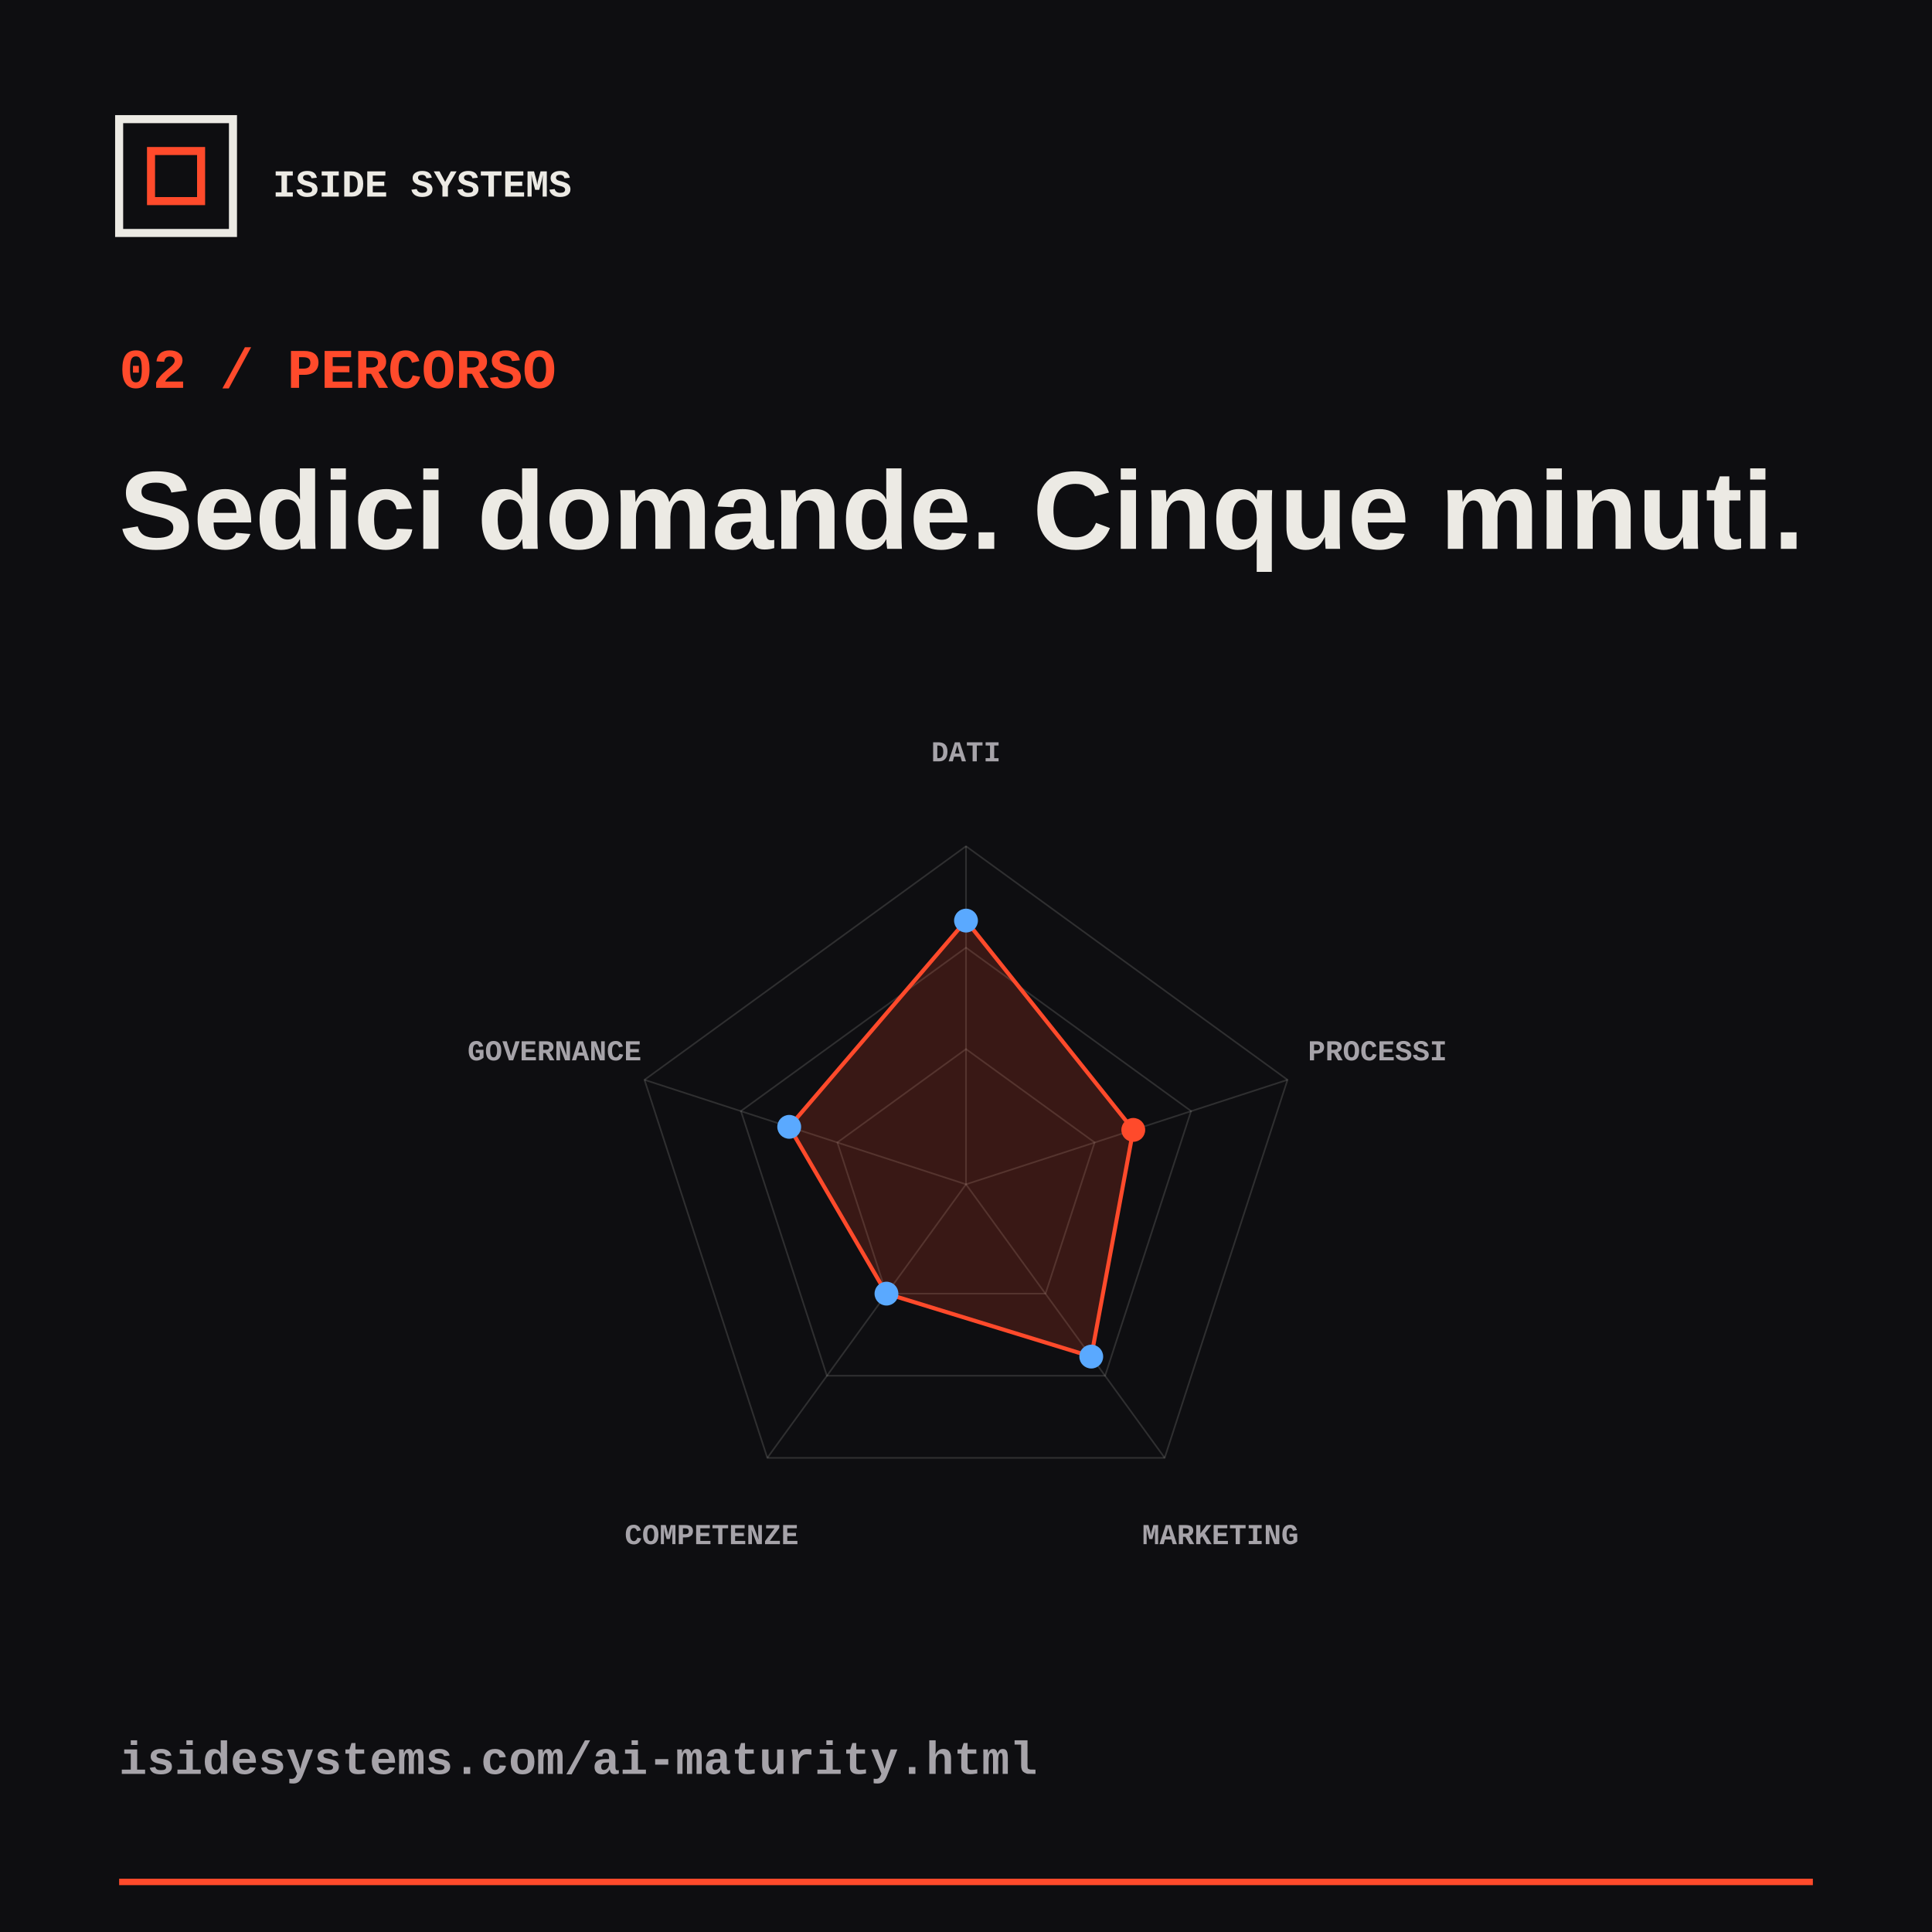
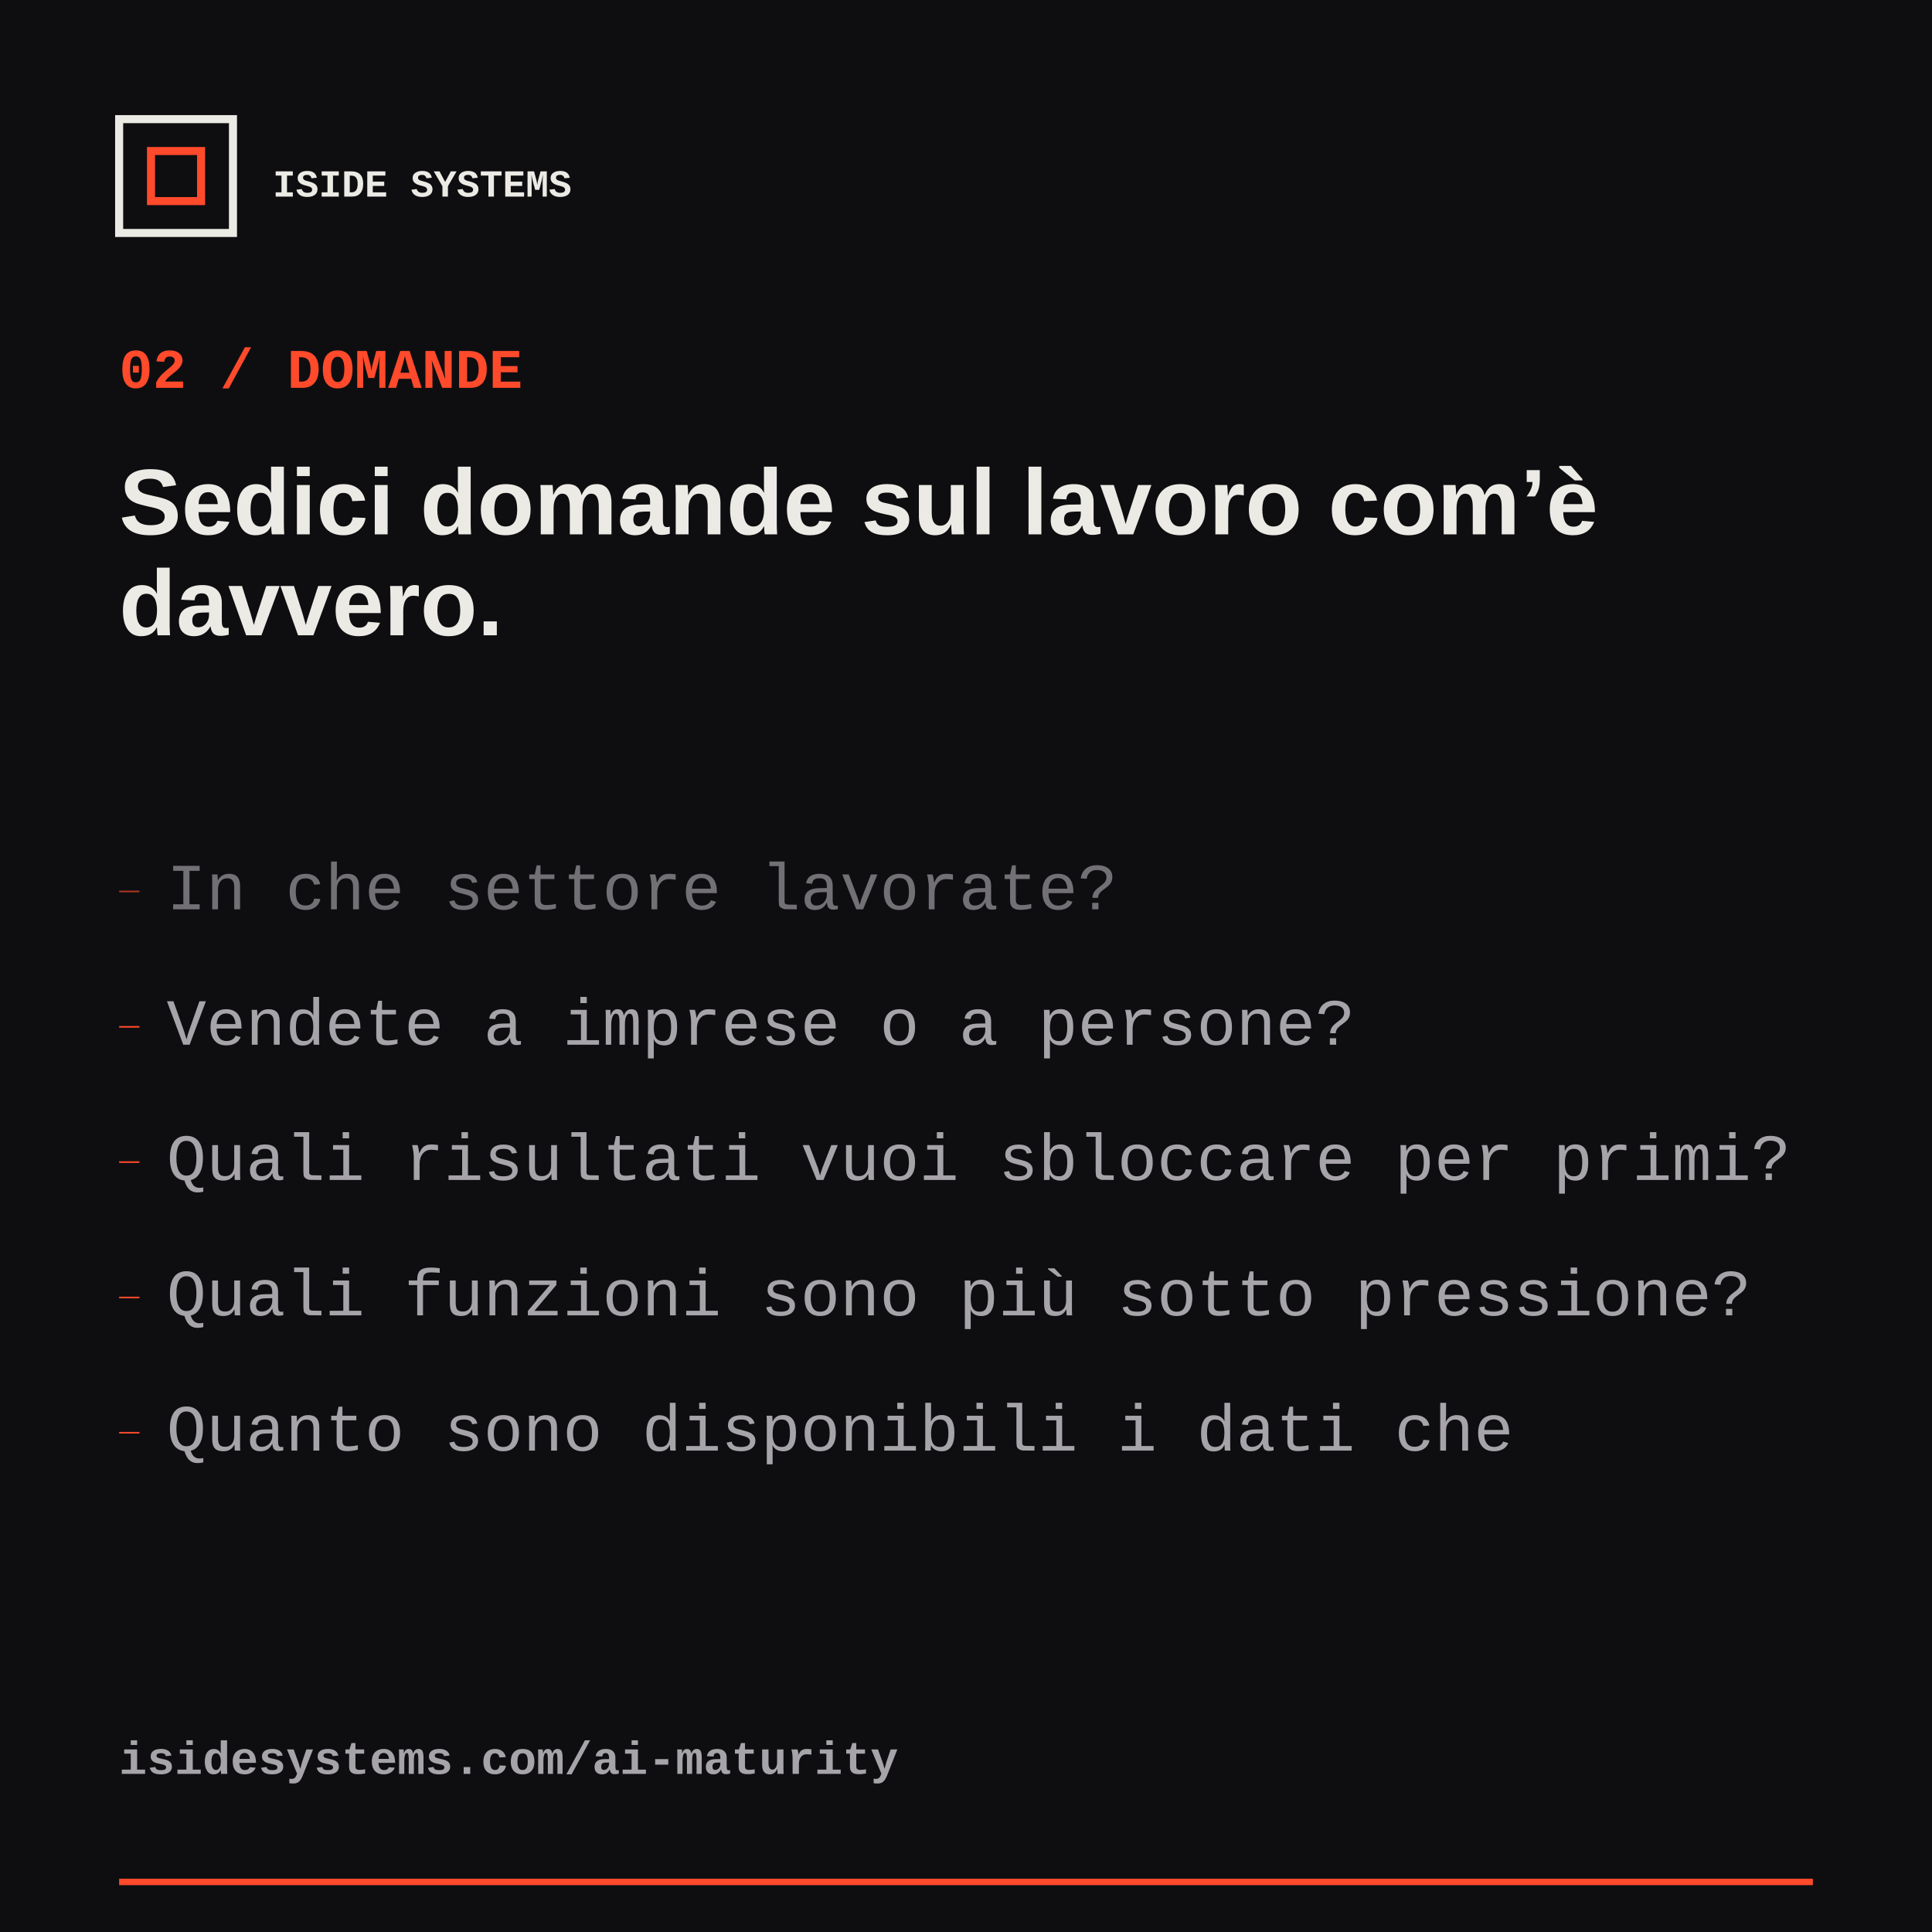
<svg xmlns="http://www.w3.org/2000/svg" width="1200" height="1200" viewBox="0 0 1200 1200">
  <rect width="1200" height="1200" fill="#0e0e11" />
  <rect x="74" y="74" width="70.7" height="70.7" fill="none" stroke="#eceae4" stroke-width="5" />
  <rect x="93.8" y="93.8" width="31.1" height="31.1" fill="none" stroke="#ff4a2b" stroke-width="5" />
  <text x="169.4" y="122.1" fill="#eceae4" font-family="Menlo,Courier New,monospace" font-size="23.8" font-weight="650" letter-spacing="0.00" text-anchor="start">ISIDE SYSTEMS</text>
-   <text x="74.0" y="240.9" fill="#ff4a2b" font-family="Menlo,Courier New,monospace" font-size="34.8" font-weight="600" letter-spacing="0.00" text-anchor="start" textLength="273.0" lengthAdjust="spacingAndGlyphs">02 / PERCORSO</text>
-   <text x="74.0" y="340.9" fill="#eceae4" font-family="Helvetica Neue,Arial,sans-serif" font-size="69.0" font-weight="700" letter-spacing="0.00" text-anchor="start" textLength="1046.0" lengthAdjust="spacingAndGlyphs">Sedici domande. Cinque minuti.</text>
+   <text x="74.0" y="240.9" fill="#ff4a2b" font-family="Menlo,Courier New,monospace" font-size="34.8" font-weight="600" letter-spacing="0.00" text-anchor="start" textLength="252.0" lengthAdjust="spacingAndGlyphs">02 / DOMANDE</text>
+   <text x="74.0" y="331.9" fill="#eceae4" font-family="Helvetica Neue,Arial,sans-serif" font-size="58.0" font-weight="700" letter-spacing="0.00" text-anchor="start" textLength="912.0" lengthAdjust="spacingAndGlyphs">Sedici domande sul lavoro com’è</text>
+   <text x="74.0" y="394.6" fill="#eceae4" font-family="Helvetica Neue,Arial,sans-serif" font-size="58.0" font-weight="700" letter-spacing="0.00" text-anchor="start" textLength="235.0" lengthAdjust="spacingAndGlyphs">davvero.</text>
  <g>
-     <polygon points="600.0,651.6 679.9,709.6 649.4,803.5 550.6,803.5 520.1,709.6" fill="none" stroke="#eceae4" stroke-opacity=".15" />
-     <polygon points="600.0,588.6 739.8,690.1 686.4,854.5 513.6,854.5 460.2,690.1" fill="none" stroke="#eceae4" stroke-opacity=".15" />
-     <polygon points="600.0,525.6 799.7,670.7 723.4,905.5 476.6,905.5 400.3,670.7" fill="none" stroke="#eceae4" stroke-opacity=".15" />
-     <path d="M600.0 735.6L600.0 525.6" stroke="#eceae4" stroke-opacity=".15" />
-     <path d="M600.0 735.6L799.7 670.7" stroke="#eceae4" stroke-opacity=".15" />
-     <path d="M600.0 735.6L723.4 905.5" stroke="#eceae4" stroke-opacity=".15" />
-     <path d="M600.0 735.6L476.6 905.5" stroke="#eceae4" stroke-opacity=".15" />
-     <path d="M600.0 735.6L400.3 670.7" stroke="#eceae4" stroke-opacity=".15" />
-     <polygon points="600.0,571.8 703.9,701.8 677.8,842.6 550.6,803.5 490.2,699.9" fill="rgba(255,74,43,.18)" stroke="#ff4a2b" stroke-width="2.5" />
-     <circle cx="600.0" cy="571.8" r="7.4" fill="#5aa9ff" />
-     <circle cx="703.9" cy="701.8" r="7.4" fill="#ff4a2b" />
-     <circle cx="677.8" cy="842.6" r="7.4" fill="#5aa9ff" />
-     <circle cx="550.6" cy="803.5" r="7.4" fill="#5aa9ff" />
-     <circle cx="490.2" cy="699.9" r="7.4" fill="#5aa9ff" />
-     <text x="600.0" y="472.9" fill="#a6a3a9" font-family="Menlo,Courier New,monospace" font-size="18.0" font-weight="600" letter-spacing="0.00" text-anchor="middle" textLength="44.0" lengthAdjust="spacingAndGlyphs">DATI</text>
-     <text x="855.6" y="658.6" fill="#a6a3a9" font-family="Menlo,Courier New,monospace" font-size="18.0" font-weight="600" letter-spacing="0.00" text-anchor="middle" textLength="88.0" lengthAdjust="spacingAndGlyphs">PROCESSI</text>
-     <text x="758.0" y="959.1" fill="#a6a3a9" font-family="Menlo,Courier New,monospace" font-size="18.0" font-weight="600" letter-spacing="0.00" text-anchor="middle" textLength="99.0" lengthAdjust="spacingAndGlyphs">MARKETING</text>
-     <text x="442.0" y="959.1" fill="#a6a3a9" font-family="Menlo,Courier New,monospace" font-size="18.0" font-weight="600" letter-spacing="0.00" text-anchor="middle" textLength="110.0" lengthAdjust="spacingAndGlyphs">COMPETENZE</text>
-     <text x="344.4" y="658.6" fill="#a6a3a9" font-family="Menlo,Courier New,monospace" font-size="18.0" font-weight="600" letter-spacing="0.00" text-anchor="middle" textLength="110.0" lengthAdjust="spacingAndGlyphs">GOVERNANCE</text>
+     <path d="M74.0 469.7h12.6" stroke="#ff4a2b" stroke-opacity="0.00" />
+     <text opacity="0.00" x="103.5" y="480.8" fill="#a6a3a9" font-family="Menlo,Courier New,monospace" font-size="41.0" font-weight="400" letter-spacing="0.00" text-anchor="start" textLength="525.0" lengthAdjust="spacingAndGlyphs">Quante persone siete?</text>
+     <path d="M74.0 553.7h12.6" stroke="#ff4a2b" stroke-opacity="0.66" />
+     <text opacity="0.66" x="103.5" y="564.8" fill="#a6a3a9" font-family="Menlo,Courier New,monospace" font-size="41.0" font-weight="400" letter-spacing="0.00" text-anchor="start" textLength="600.0" lengthAdjust="spacingAndGlyphs">In che settore lavorate?</text>
+     <path d="M74.0 637.8h12.6" stroke="#ff4a2b" stroke-opacity="1.00" />
+     <text opacity="1.00" x="103.5" y="648.9" fill="#a6a3a9" font-family="Menlo,Courier New,monospace" font-size="41.0" font-weight="400" letter-spacing="0.00" text-anchor="start" textLength="750.0" lengthAdjust="spacingAndGlyphs">Vendete a imprese o a persone?</text>
+     <path d="M74.0 721.8h12.6" stroke="#ff4a2b" stroke-opacity="1.00" />
+     <text opacity="1.00" x="103.5" y="732.9" fill="#a6a3a9" font-family="Menlo,Courier New,monospace" font-size="41.0" font-weight="400" letter-spacing="0.00" text-anchor="start" textLength="1025.0" lengthAdjust="spacingAndGlyphs">Quali risultati vuoi sbloccare per primi?</text>
+     <path d="M74.0 805.9h12.6" stroke="#ff4a2b" stroke-opacity="1.00" />
+     <text opacity="1.00" x="103.5" y="817.0" fill="#a6a3a9" font-family="Menlo,Courier New,monospace" font-size="41.0" font-weight="400" letter-spacing="0.00" text-anchor="start" textLength="1000.0" lengthAdjust="spacingAndGlyphs">Quali funzioni sono più sotto pressione?</text>
+     <path d="M74.0 889.9h12.6" stroke="#ff4a2b" stroke-opacity="1.00" />
+     <text opacity="1.00" x="103.5" y="901.0" fill="#a6a3a9" font-family="Menlo,Courier New,monospace" font-size="41.0" font-weight="400" letter-spacing="0.00" text-anchor="start" textLength="850.0" lengthAdjust="spacingAndGlyphs">Quanto sono disponibili i dati che</text>
  </g>
-   <text x="74.0" y="1101.8" fill="#a6a3a9" font-family="Menlo,Courier New,monospace" font-size="28.8" font-weight="600" letter-spacing="0.00" text-anchor="start" textLength="561.0" lengthAdjust="spacingAndGlyphs">isidesystems.com/ai-maturity.html</text>
+   <text x="74.0" y="1101.8" fill="#a6a3a9" font-family="Menlo,Courier New,monospace" font-size="28.8" font-weight="600" letter-spacing="0.00" text-anchor="start" textLength="476.0" lengthAdjust="spacingAndGlyphs">isidesystems.com/ai-maturity</text>
  <path d="M74 1168.9H1126" stroke="#eceae4" stroke-opacity=".15" />
  <path d="M74 1168.9H1126" stroke="#ff4a2b" stroke-width="4" />
</svg>
